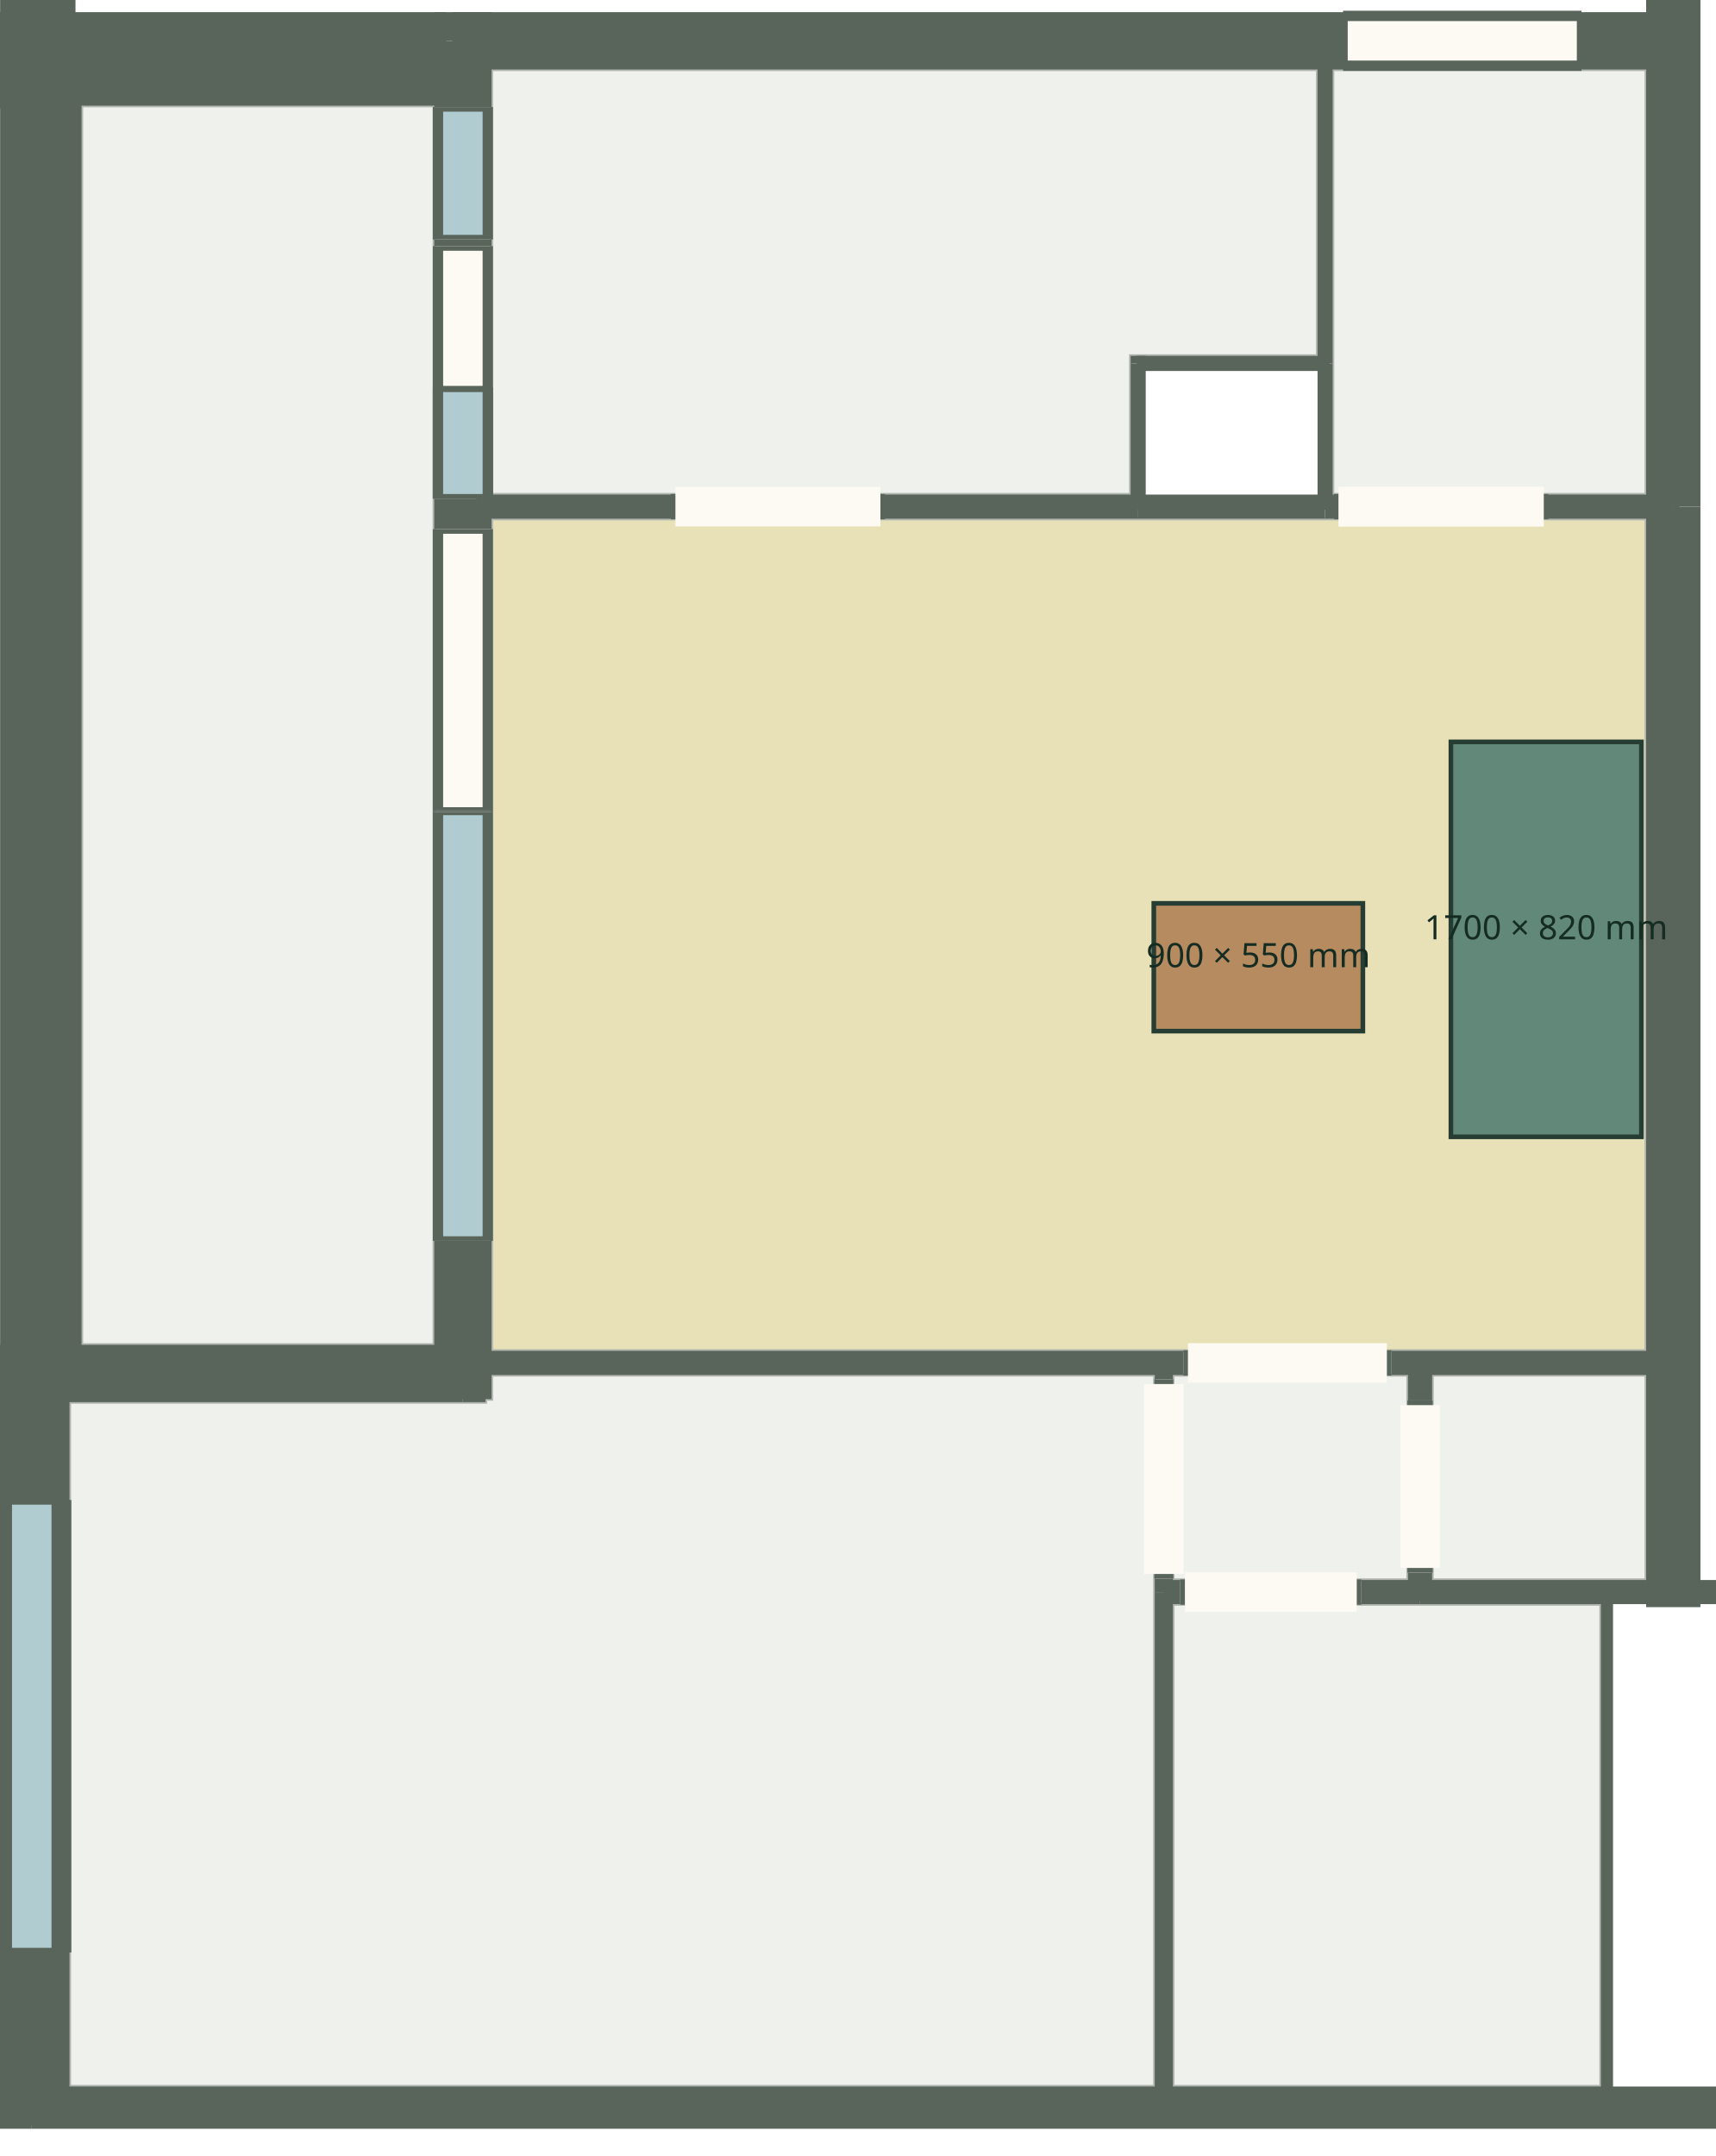
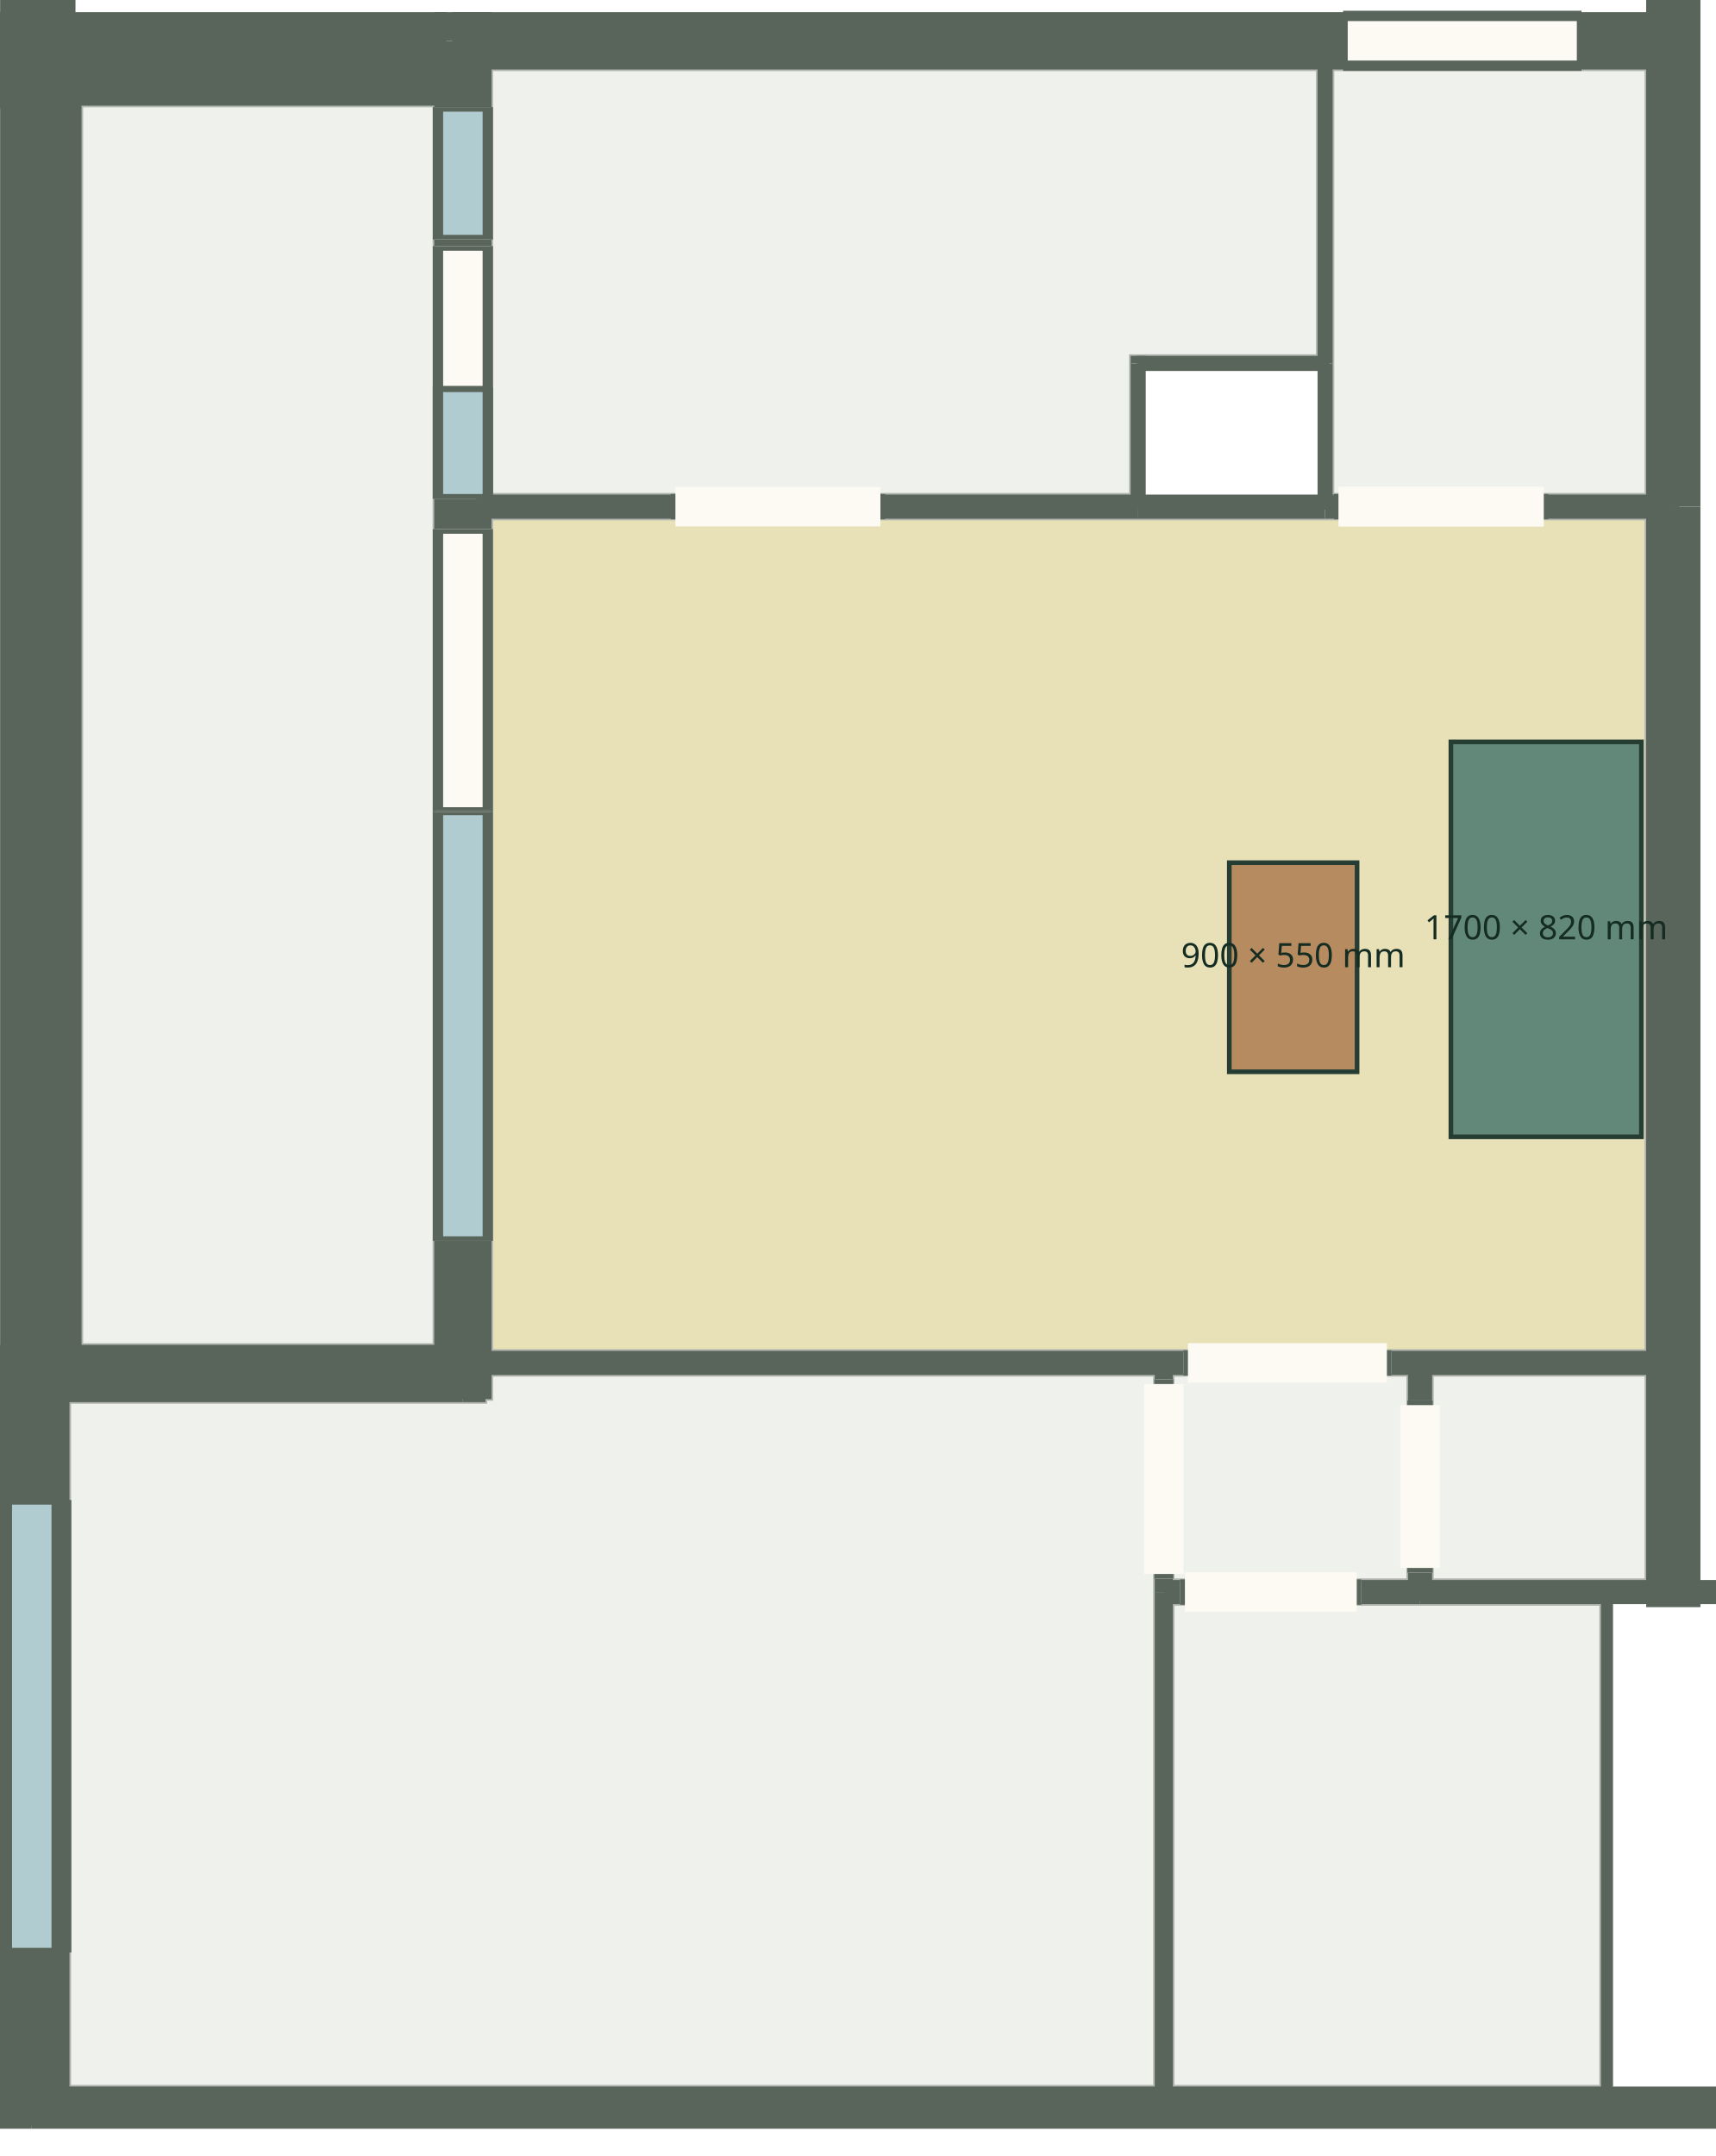
<svg xmlns="http://www.w3.org/2000/svg" viewBox="-300 -300 7385.585 9280.399" role="img">
  <polygon points="4566.318,1230.927 4566.318,1827.923 1816.944,1827.923 1816.945,0.000 5370.964,0.000 5370.964,1230.927" fill="#eff1ed" stroke="#b0b6af" stroke-width="12" />
  <polygon points="5437.855,0.000 6785.585,0.000 6785.585,1827.923 5437.855,1827.923" fill="#eff1ed" stroke="#b0b6af" stroke-width="12" />
  <polygon points="6785.585,5513.724 1816.944,5513.724 1816.944,1933.748 6785.585,1933.748" fill="#e8e1b7" stroke="#b0b6af" stroke-width="12" />
  <polygon points="5760.310,6500.065 4750.012,6500.065 4750.012,5619.550 5760.310,5619.550" fill="#eff1ed" stroke="#b0b6af" stroke-width="12" />
  <polygon points="1790.988,5736.353 1790.988,5723.375 1816.944,5723.375 1816.945,5619.550 4670.143,5619.550 4670.143,8680.399 0.000,8680.399 0.000,5736.353" fill="#eff1ed" stroke="#b0b6af" stroke-width="12" />
  <polygon points="6785.585,6500.065 5866.135,6500.066 5866.135,5619.550 6785.585,5619.550" fill="#eff1ed" stroke="#b0b6af" stroke-width="12" />
  <polygon points="51.913,155.738 1568.359,155.738 1568.359,5487.768 51.913,5487.768" fill="#eff1ed" stroke="#b0b6af" stroke-width="12" />
  <polygon points="6590.913,6605.891 6590.913,8680.399 4750.012,8680.399 4750.012,6605.891" fill="#eff1ed" stroke="#b0b6af" stroke-width="12" />
  <polyline points="6903.389,6617.869 6903.389,6552.978" fill="none" stroke="#59645b" stroke-width="233.607" />
  <polyline points="6903.389,6552.978 6903.389,1880.835" fill="none" stroke="#59645b" stroke-width="233.607" />
  <polyline points="6903.389,1880.835 6903.389,-900.000" fill="none" stroke="#59645b" stroke-width="233.607" />
  <polyline points="6617.869,6591.913 6617.869,8694.377" fill="none" stroke="#59645b" stroke-width="51.913" />
  <polyline points="6851.476,-124.293 1692.652,-124.293" fill="none" stroke="#59645b" stroke-width="246.585" />
  <polyline points="1692.652,-124.293 1647.228,-124.293" fill="none" stroke="#59645b" stroke-width="246.585" />
  <polyline points="6929.345,1880.835 6903.389,1880.835" fill="none" stroke="#59645b" stroke-width="103.825" />
  <polyline points="6903.389,1880.835 6243.066,1880.835" fill="none" stroke="#59645b" stroke-width="103.825" />
  <polyline points="6243.066,1880.835 5404.410,1880.835" fill="none" stroke="#59645b" stroke-width="103.825" />
  <polyline points="5404.410,1880.835 4599.763,1880.835" fill="none" stroke="#59645b" stroke-width="103.825" />
  <polyline points="4599.763,1880.835 1751.054,1880.835" fill="none" stroke="#59645b" stroke-width="103.825" />
  <polyline points="-325.454,-46.424 -137.271,-46.424" fill="none" stroke="#59645b" stroke-width="402.323" />
  <polyline points="-137.271,-46.424 1621.272,-46.424" fill="none" stroke="#59645b" stroke-width="402.323" />
  <polyline points="4599.763,1893.813 4599.763,1880.835" fill="none" stroke="#59645b" stroke-width="64.891" />
  <polyline points="4599.763,1880.835 4599.763,1264.372" fill="none" stroke="#59645b" stroke-width="64.891" />
  <polyline points="4599.763,1264.372 4599.763,1231.927" fill="none" stroke="#59645b" stroke-width="64.891" />
  <polyline points="4710.077,8707.355 4710.077,6552.978" fill="none" stroke="#59645b" stroke-width="77.869" />
  <polyline points="4710.077,6552.978 4710.077,6495.109" fill="none" stroke="#59645b" stroke-width="77.869" />
  <polyline points="4710.077,6495.109 4710.077,5637.484" fill="none" stroke="#59645b" stroke-width="81.763" />
  <polyline points="4710.077,5637.484 4710.077,5579.615" fill="none" stroke="#59645b" stroke-width="77.869" />
  <polyline points="-163.227,5488.768 -163.227,8772.246" fill="none" stroke="#59645b" stroke-width="324.454" />
  <polyline points="-163.227,8772.246 -163.227,8850.115" fill="none" stroke="#59645b" stroke-width="324.454" />
  <polyline points="-124.293,115.804 -124.293,5579.615" fill="none" stroke="#59645b" stroke-width="350.411" />
  <polyline points="-26.956,5612.061 1692.652,5612.061" fill="none" stroke="#59645b" stroke-width="246.585" />
  <polyline points="1692.652,5612.061 1789.988,5612.061" fill="none" stroke="#59645b" stroke-width="246.585" />
  <polyline points="-325.454,8772.246 -163.227,8772.246" fill="none" stroke="#59645b" stroke-width="181.694" />
  <polyline points="-163.227,8772.246 7490.913,8772.246" fill="none" stroke="#59645b" stroke-width="181.694" />
  <polyline points="5404.410,1893.813 5404.410,1880.835" fill="none" stroke="#59645b" stroke-width="64.891" />
  <polyline points="5404.410,1880.835 5404.410,1264.372" fill="none" stroke="#59645b" stroke-width="64.891" />
  <polyline points="5404.410,1264.372 5404.410,-78.869" fill="none" stroke="#59645b" stroke-width="64.891" />
  <polyline points="4710.077,6552.978 4780.925,6552.978" fill="none" stroke="#59645b" stroke-width="103.825" />
  <polyline points="4780.925,6552.978 5560.681,6552.978" fill="none" stroke="#59645b" stroke-width="109.017" />
  <polyline points="5560.681,6552.978 5813.222,6552.978" fill="none" stroke="#59645b" stroke-width="103.825" />
  <polyline points="5813.222,6552.978 6903.389,6552.978" fill="none" stroke="#59645b" stroke-width="103.825" />
  <polyline points="6903.389,6552.978 7685.585,6552.978" fill="none" stroke="#59645b" stroke-width="103.825" />
  <polyline points="5813.222,5579.615 5813.222,5728.331" fill="none" stroke="#59645b" stroke-width="103.825" />
  <polyline points="5813.222,5728.331 5813.222,6469.153" fill="none" stroke="#59645b" stroke-width="109.017" />
  <polyline points="5813.222,6469.153 5813.222,6552.978" fill="none" stroke="#59645b" stroke-width="103.825" />
  <polyline points="5813.222,6552.978 5813.222,6591.913" fill="none" stroke="#59645b" stroke-width="103.825" />
  <polyline points="1692.652,5722.375 1692.652,5612.061" fill="none" stroke="#59645b" stroke-width="246.585" />
  <polyline points="1692.652,5612.061 1692.652,5566.637" fill="none" stroke="#59645b" stroke-width="246.585" />
  <polyline points="1692.652,5566.637 1692.652,5041.554" fill="none" stroke="#59645b" stroke-width="246.585" />
  <polyline points="1692.652,5041.554 1692.652,3194.611" fill="none" stroke="#59645b" stroke-width="258.915" />
  <polyline points="1692.652,3194.611 1692.652,3188.872" fill="none" stroke="#59645b" stroke-width="258.915" />
  <polyline points="1692.652,3188.872 1692.652,1977.555" fill="none" stroke="#59645b" stroke-width="258.915" />
  <polyline points="1692.652,1977.555 1692.652,1846.422" fill="none" stroke="#59645b" stroke-width="246.585" />
  <polyline points="1692.652,1846.422 1692.652,1381.057" fill="none" stroke="#59645b" stroke-width="258.915" />
  <polyline points="1692.652,1381.057 1692.652,759.394" fill="none" stroke="#59645b" stroke-width="258.915" />
  <polyline points="1692.652,759.394 1692.652,730.915" fill="none" stroke="#59645b" stroke-width="246.585" />
  <polyline points="1692.652,730.915 1692.652,160.694" fill="none" stroke="#59645b" stroke-width="258.915" />
  <polyline points="1692.652,160.694 1692.652,-124.293" fill="none" stroke="#59645b" stroke-width="246.585" />
  <polyline points="1692.652,-124.293 1692.652,-247.585" fill="none" stroke="#59645b" stroke-width="246.585" />
  <polyline points="-137.271,-744.262 -137.271,-46.424" fill="none" stroke="#59645b" stroke-width="324.454" />
  <polyline points="-137.271,-46.424 -137.271,167.716" fill="none" stroke="#59645b" stroke-width="324.454" />
  <polyline points="6812.542,5566.637 5690.462,5566.637" fill="none" stroke="#59645b" stroke-width="103.825" />
  <polyline points="5690.462,5566.637 4793.903,5566.637" fill="none" stroke="#59645b" stroke-width="109.017" />
  <polyline points="4793.903,5566.637 1692.652,5566.637" fill="none" stroke="#59645b" stroke-width="103.825" />
  <polyline points="1692.652,5566.637 1634.250,5566.637" fill="none" stroke="#59645b" stroke-width="103.825" />
  <polyline points="5423.877,1264.372 5404.410,1264.372" fill="none" stroke="#59645b" stroke-width="64.891" />
  <polyline points="5404.410,1264.372 4599.763,1264.372" fill="none" stroke="#59645b" stroke-width="64.891" />
  <polyline points="4599.763,1264.372 4593.274,1264.372" fill="none" stroke="#59645b" stroke-width="64.891" />
  <polyline points="3510.129,1880.835 2587.613,1880.835" fill="none" stroke="#59645b" stroke-width="109.017" />
  <polyline points="1692.652,1367.665 1692.652,1846.422" fill="none" stroke="#59645b" stroke-width="258.915" />
  <polyline points="6365.327,1880.835 6243.066,1880.835" fill="none" stroke="#59645b" stroke-width="109.017" />
  <polyline points="6243.066,1880.835 5442.812,1880.835" fill="none" stroke="#59645b" stroke-width="109.017" />
  <polyline points="-163.227,8104.403 -163.227,6156.611" fill="none" stroke="#59645b" stroke-width="340.677" />
  <polyline points="5481.746,-124.293 6508.087,-124.293" fill="none" stroke="#59645b" stroke-width="258.915" />
  <polyline points="4710.077,5657.484 4710.077,6475.109" stroke="#fcfaf2" stroke-width="170" />
  <polyline points="5540.681,6552.978 4800.925,6552.978" stroke="#fcfaf2" stroke-width="170" />
  <polyline points="3490.129,1880.835 2607.613,1880.835" stroke="#fcfaf2" stroke-width="170" />
  <polyline points="1692.652,1387.665 1692.652,1826.422" stroke="#b0ccd0" stroke-width="170" />
  <polyline points="1692.652,779.394 1692.652,1361.057" stroke="#fcfaf2" stroke-width="170" />
  <polyline points="6345.327,1880.835 5462.812,1880.835" stroke="#fcfaf2" stroke-width="170" />
  <polyline points="6345.327,1880.835 5462.812,1880.835" stroke="#fcfaf2" stroke-width="170" />
  <polyline points="-163.227,8084.403 -163.227,6176.611" stroke="#b0ccd0" stroke-width="170" />
  <polyline points="5813.222,6449.153 5813.222,5748.331" stroke="#fcfaf2" stroke-width="170" />
  <polyline points="1692.652,3174.611 1692.652,1997.555" stroke="#fcfaf2" stroke-width="170" />
  <polyline points="1692.652,5021.554 1692.652,3208.872" stroke="#b0ccd0" stroke-width="170" />
  <polyline points="4813.903,5566.637 5670.462,5566.637" stroke="#fcfaf2" stroke-width="170" />
  <polyline points="1692.652,180.694 1692.652,710.915" stroke="#b0ccd0" stroke-width="170" />
  <polyline points="5501.746,-124.293 6488.087,-124.293" stroke="#fcfaf2" stroke-width="170" />
  <polygon points="6766.000,2893.399 6766.000,4593.399 5946.000,4593.399 5946.000,2893.399" fill="#628879" stroke="#263d34" stroke-width="20" />
  <text x="6356" y="3743.399" text-anchor="middle" font-family="sans-serif" font-size="145" fill="#152c23">1700 × 820 mm</text>
-   <polygon points="4667.000,3588.399 5567.000,3588.399 5567.000,4138.399 4667.000,4138.399" fill="#b68b60" stroke="#263d34" stroke-width="20" />
-   <text x="5117" y="3863.399" text-anchor="middle" font-family="sans-serif" font-size="145" fill="#152c23">900 × 550 mm</text>
+   <polygon points="4992.000,4313.399 4992.000,3413.399 5542.000,3413.399 5542.000,4313.399" fill="#b68b60" stroke="#263d34" stroke-width="20" />
+   <text x="5267" y="3863.399" text-anchor="middle" font-family="sans-serif" font-size="145" fill="#152c23">900 × 550 mm</text>
</svg>
